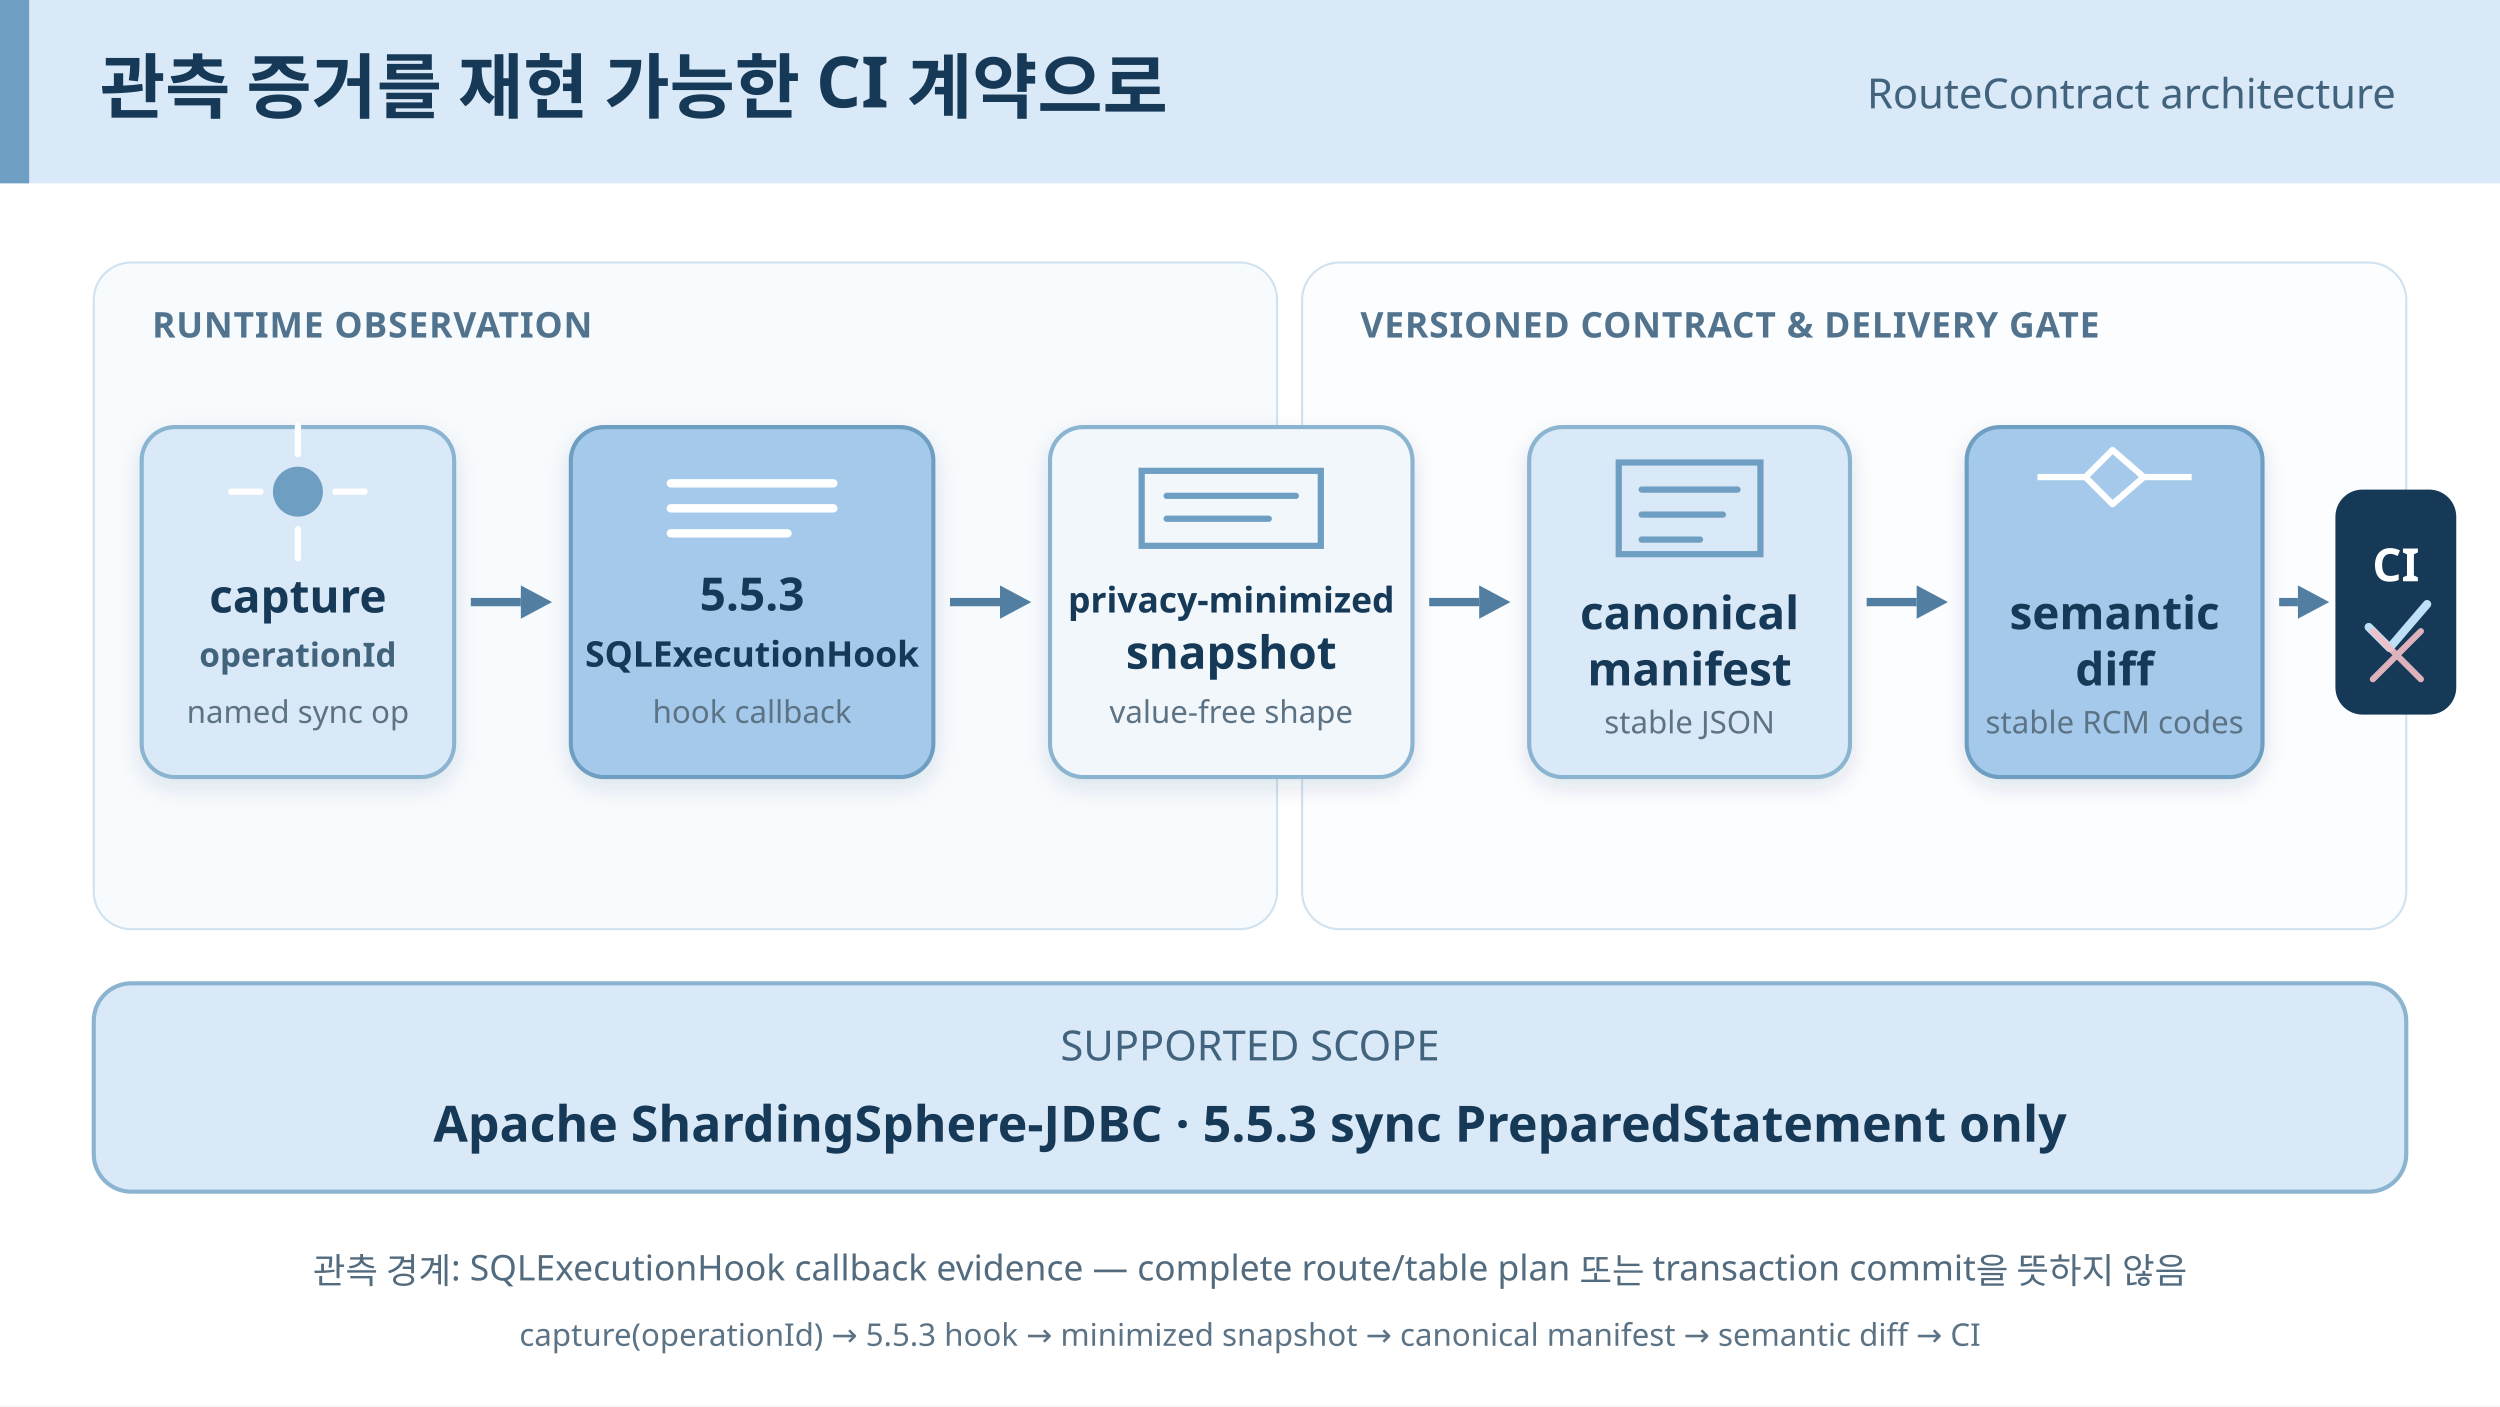
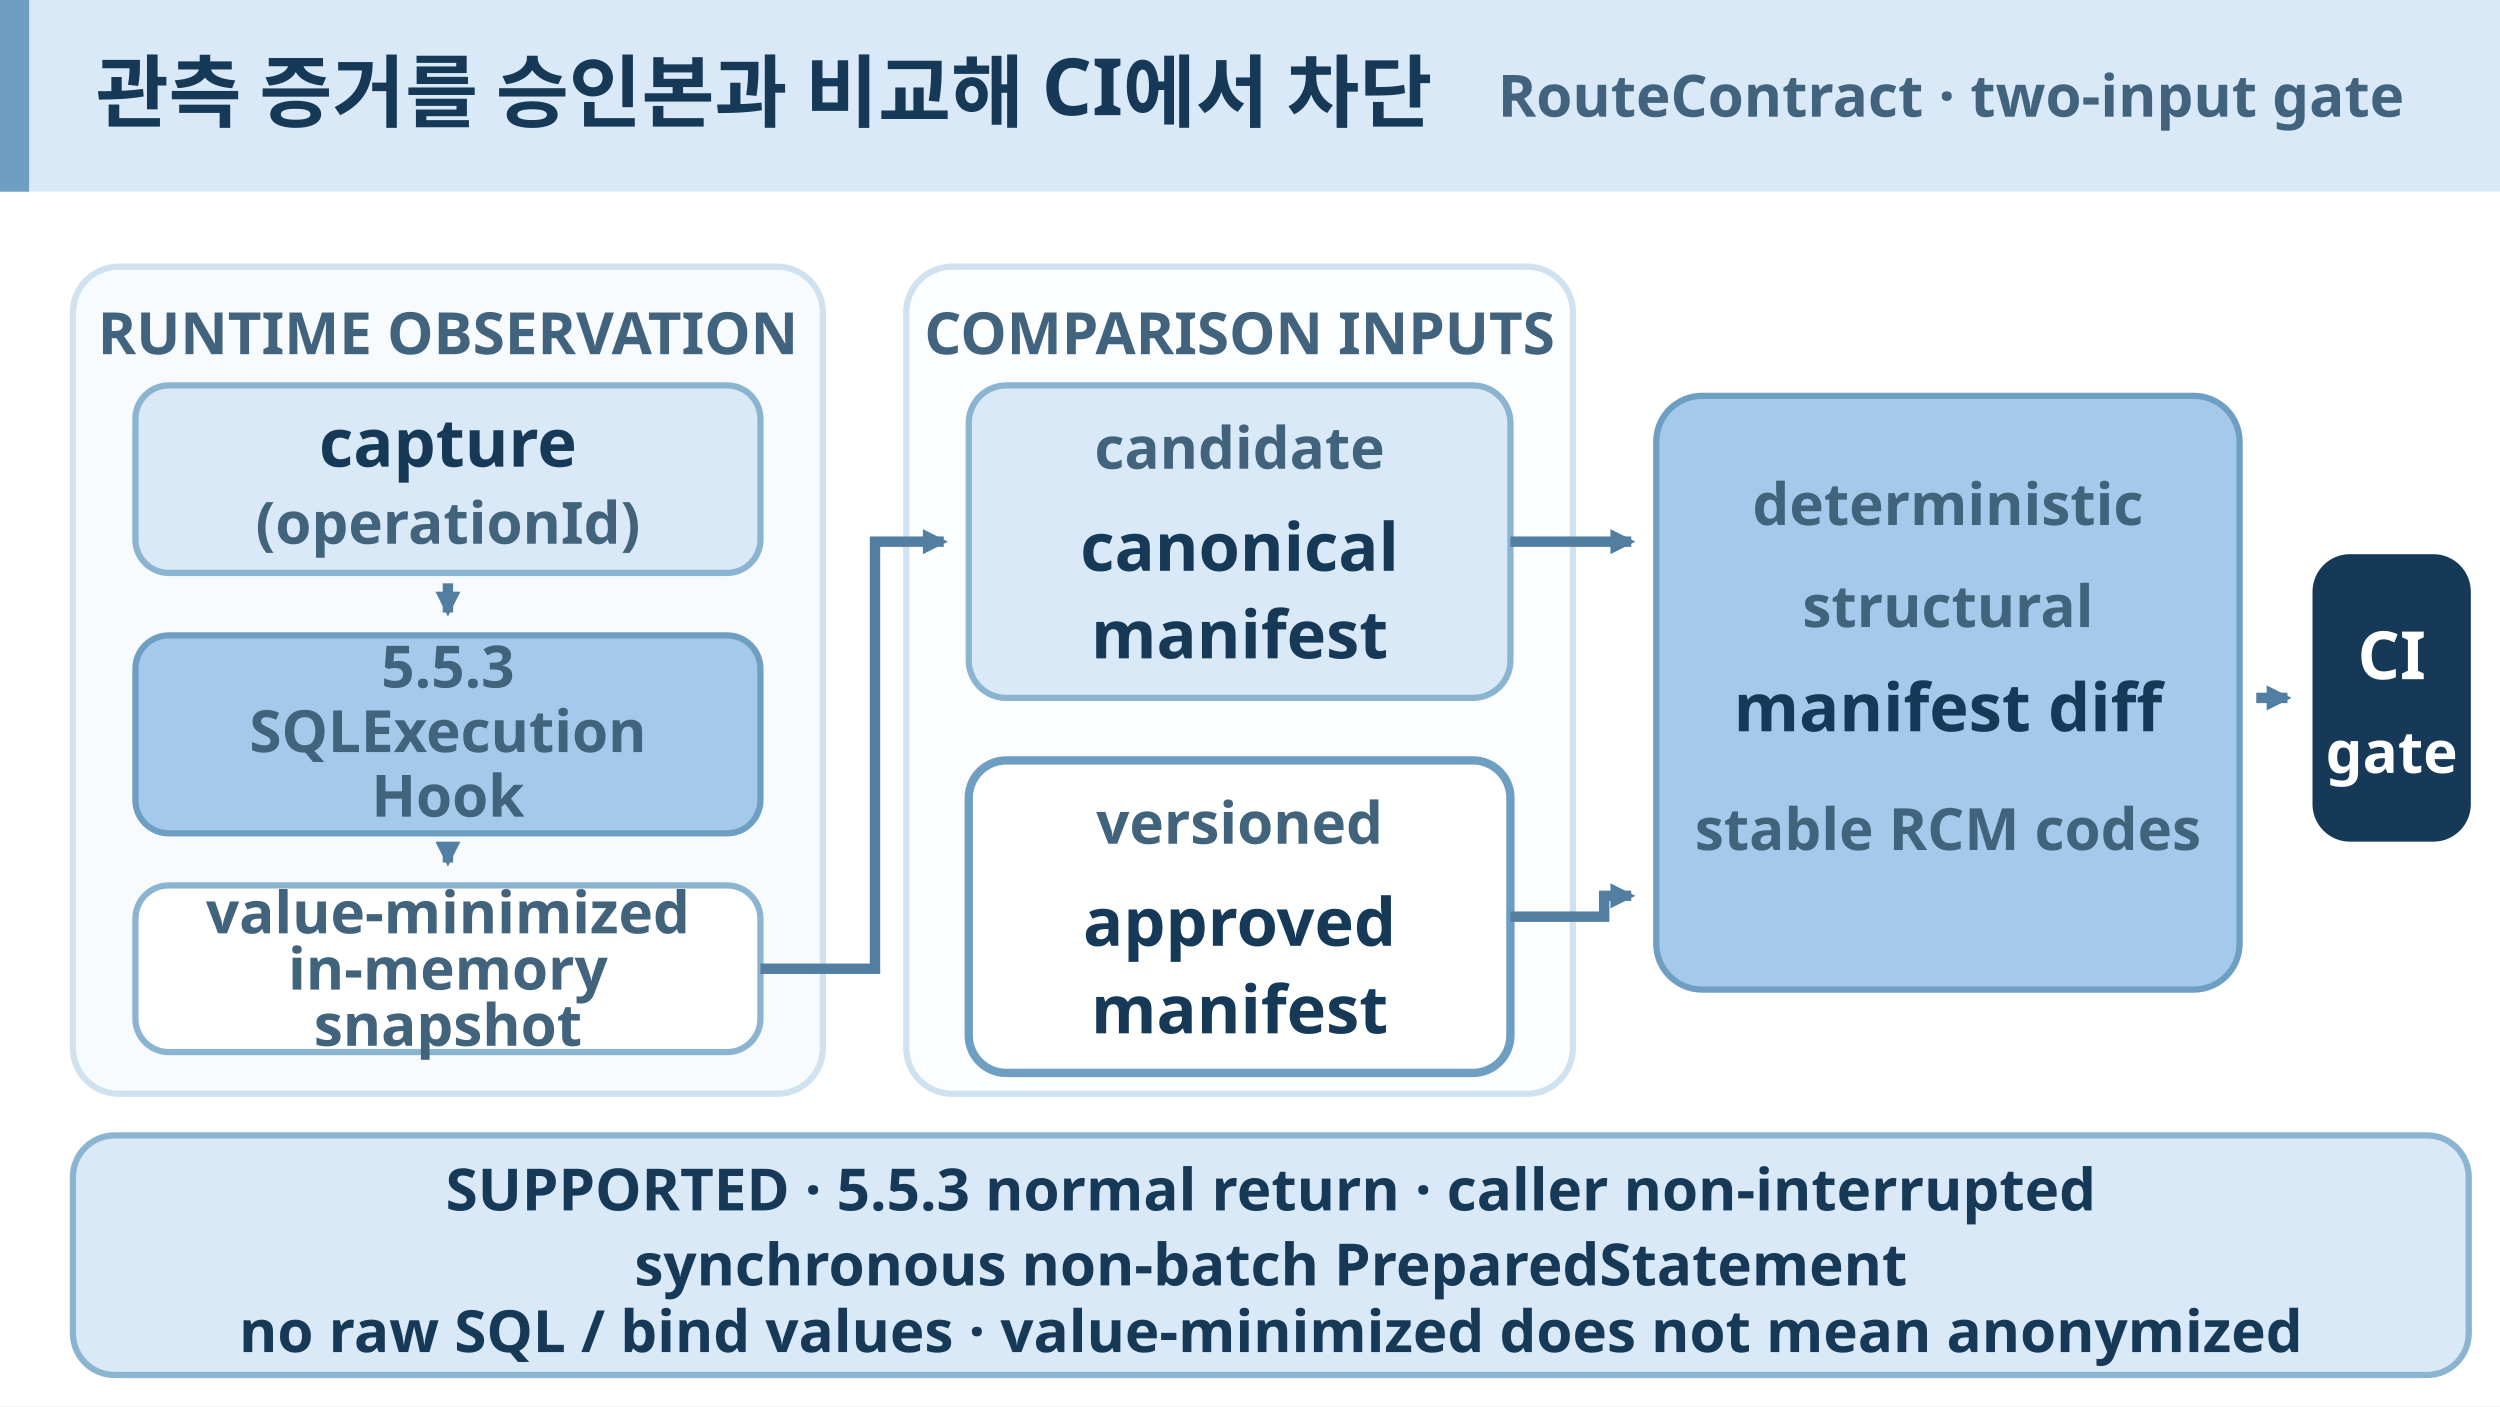
<svg xmlns="http://www.w3.org/2000/svg" width="1200" height="675" viewBox="0 0 1200 675" role="img" aria-labelledby="title desc">
  <defs>
    <style>
      .font { font-family: "Malgun Gothic", "Apple SD Gothic Neo", "Noto Sans KR", sans-serif; }
-       .title { font-size: 34px; font-weight: 700; fill: #153957; }
-       .subtitle { font-size: 20px; font-weight: 500; fill: #41637d; }
-       .zone { font-size: 17px; font-weight: 700; fill: #52738d; letter-spacing: 0.4px; }
-       .box-title { font-size: 22px; font-weight: 800; fill: #153957; }
-       .long-title { font-size: 17px; font-weight: 800; fill: #153957; }
-       .ci-title { font-size: 22px; font-weight: 800; fill: #ffffff; }
-       .box-sub { font-size: 16px; font-weight: 600; fill: #42637c; }
-       .small { font-size: 15px; font-weight: 500; fill: #5c7385; }
-       .scope { font-size: 24px; font-weight: 800; fill: #153957; }
-       .boundary { font-size: 17px; font-weight: 500; fill: #526b7e; }
+       .title { font-size: 38px; font-weight: 800; fill: #153957; }
+       .subtitle { font-size: 28px; font-weight: 700; fill: #41637d; }
+       .zone { font-size: 28px; font-weight: 800; fill: #41637d; }
+       .key { font-size: 32px; font-weight: 800; fill: #153957; }
+       .support { font-size: 28px; font-weight: 650; fill: #42637c; }
+       .inverse-key { font-size: 32px; font-weight: 800; fill: #ffffff; }
+       .inverse-support { font-size: 28px; font-weight: 700; fill: #ffffff; }
+       .scope { font-size: 28px; font-weight: 750; fill: #153957; }
    </style>
-     <filter id="shadow" x="-10%" y="-10%" width="120%" height="130%">
-       <feDropShadow dx="0" dy="4" stdDeviation="5" flood-color="#153957" flood-opacity="0.12" />
-     </filter>
+     <marker id="arrow" markerWidth="12" markerHeight="12" refX="10" refY="6" orient="auto" markerUnits="userSpaceOnUse">
+       <path d="M0,0 L12,6 L0,12 Z" fill="#527fa1" />
+     </marker>
  </defs>
  <rect width="1200" height="675" fill="#ffffff" />
-   <rect x="0" y="0" width="1200" height="88" fill="#DAE9F7" />
-   <rect x="0" y="0" width="14" height="88" fill="#6e9fc2" />
-   <text class="font title" x="48" y="54">관측 증거를 재현 가능한 CI 계약으로</text>
-   <text class="font subtitle" x="1150" y="52" text-anchor="end">RouteContract architecture</text>
-   <rect x="45" y="126" width="568" height="320" rx="18" fill="#f7fbfe" stroke="#d0e2ef" />
-   <rect x="625" y="126" width="530" height="320" rx="18" fill="#fbfdff" stroke="#d0e2ef" />
-   <text class="font zone" x="73" y="162">RUNTIME OBSERVATION</text>
-   <text class="font zone" x="653" y="162">VERSIONED CONTRACT &amp; DELIVERY GATE</text>
-   <g filter="url(#shadow)">
-     <rect x="68" y="205" width="150" height="168" rx="16" fill="#DAE9F7" stroke="#8bb4d1" stroke-width="2" />
-   </g>
-   <circle cx="143" cy="236" r="12" fill="#6e9fc2" />
-   <path d="M143 218 V204 M143 268 V254 M125 236 H111 M175 236 H161" stroke="#ffffff" stroke-width="3" stroke-linecap="round" />
-   <text class="font box-title" x="143" y="294" text-anchor="middle">capture</text>
-   <text class="font box-sub" x="143" y="320" text-anchor="middle">operationId</text>
-   <text class="font small" x="143" y="347" text-anchor="middle">named sync op</text>
-   <line x1="226" y1="289" x2="250" y2="289" stroke="#527fa1" stroke-width="4" />
-   <path d="M250 281 L265 289 L250 297 Z" fill="#527fa1" />
-   <g filter="url(#shadow)">
-     <rect x="274" y="205" width="174" height="168" rx="16" fill="#A5C9EB" stroke="#6e9fc2" stroke-width="2" />
-   </g>
-   <path d="M322 232 H400 M322 244 H400 M322 256 H378" stroke="#ffffff" stroke-width="4" stroke-linecap="round" />
-   <text class="font box-title" x="361" y="293" text-anchor="middle">5.5.3</text>
-   <text class="font long-title" x="361" y="320" text-anchor="middle">SQLExecutionHook</text>
-   <text class="font small" x="361" y="347" text-anchor="middle">hook callback</text>
-   <line x1="456" y1="289" x2="480" y2="289" stroke="#527fa1" stroke-width="4" />
-   <path d="M480 281 L495 289 L480 297 Z" fill="#527fa1" />
-   <g filter="url(#shadow)">
-     <rect x="504" y="205" width="174" height="168" rx="16" fill="#f2f7fb" stroke="#8bb4d1" stroke-width="2" />
-   </g>
-   <path d="M548 226 H634 V262 H548 Z M560 238 H622 M560 249 H609" fill="none" stroke="#6e9fc2" stroke-width="3" stroke-linecap="round" />
-   <text class="font long-title" x="591" y="294" text-anchor="middle">privacy-minimized</text>
-   <text class="font box-title" x="591" y="321" text-anchor="middle">snapshot</text>
-   <text class="font small" x="591" y="347" text-anchor="middle">value-free shape</text>
-   <line x1="686" y1="289" x2="710" y2="289" stroke="#527fa1" stroke-width="4" />
-   <path d="M710 281 L725 289 L710 297 Z" fill="#527fa1" />
-   <g filter="url(#shadow)">
-     <rect x="734" y="205" width="154" height="168" rx="16" fill="#DAE9F7" stroke="#8bb4d1" stroke-width="2" />
-   </g>
-   <path d="M777 222 H845 V266 H777 Z M788 235 H834 M788 247 H827 M788 259 H816" fill="none" stroke="#6e9fc2" stroke-width="3" stroke-linecap="round" />
-   <text class="font box-title" x="811" y="302" text-anchor="middle">canonical</text>
-   <text class="font box-title" x="811" y="329" text-anchor="middle">manifest</text>
-   <text class="font small" x="811" y="352" text-anchor="middle">stable JSON</text>
-   <line x1="896" y1="289" x2="920" y2="289" stroke="#527fa1" stroke-width="4" />
-   <path d="M920 281 L935 289 L920 297 Z" fill="#527fa1" />
-   <g filter="url(#shadow)">
-     <rect x="944" y="205" width="142" height="168" rx="16" fill="#A5C9EB" stroke="#6e9fc2" stroke-width="2" />
-   </g>
-   <path d="M978 229 H1001 M1029 229 H1052 M1001 229 L1014 216 L1029 229 L1014 242 Z" fill="none" stroke="#ffffff" stroke-width="3" stroke-linejoin="round" />
-   <text class="font box-title" x="1015" y="302" text-anchor="middle">semantic</text>
-   <text class="font box-title" x="1015" y="329" text-anchor="middle">diff</text>
-   <text class="font small" x="1015" y="352" text-anchor="middle">stable RCM codes</text>
-   <line x1="1094" y1="289" x2="1103" y2="289" stroke="#527fa1" stroke-width="4" />
-   <path d="M1103 281 L1118 289 L1103 297 Z" fill="#527fa1" />
-   <rect x="1121" y="235" width="58" height="108" rx="13" fill="#153957" />
-   <text class="font ci-title" x="1150" y="279" text-anchor="middle">CI</text>
-   <path d="M1137 301 L1147 311 L1165 290" fill="none" stroke="#bfe0f7" stroke-width="4" stroke-linecap="round" stroke-linejoin="round" />
-   <path d="M1139 326 L1162 303 M1162 326 L1139 303" fill="none" stroke="#f2bfc6" stroke-width="3" stroke-linecap="round" opacity="0.9" />
-   <rect x="45" y="472" width="1110" height="100" rx="18" fill="#DAE9F7" stroke="#8bb4d1" stroke-width="2" />
-   <text class="font subtitle" x="600" y="509" text-anchor="middle">SUPPORTED SCOPE</text>
-   <text class="font scope" x="600" y="548" text-anchor="middle">Apache ShardingSphere-JDBC · 5.5.3 sync PreparedStatement only</text>
-   <text class="font boundary" x="600" y="616" text-anchor="middle">관측 경계: SQLExecutionHook callback evidence — complete route/table plan 또는 transaction commit을 뜻하지 않음</text>
-   <text class="font small" x="600" y="646" text-anchor="middle">capture(operationId) → 5.5.3 hook → minimized snapshot → canonical manifest → semantic diff → CI</text>
+   <rect x="0" y="0" width="1200" height="92" fill="#DAE9F7" />
+   <rect x="0" y="0" width="14" height="92" fill="#6e9fc2" />
+   <text class="font title" x="46" y="58">관측 증거를 승인본과 비교해 CI에서 차단</text>
+   <text class="font subtitle" x="1154" y="56" text-anchor="end">RouteContract · two-input gate</text>
+   <rect x="35" y="128" width="360" height="397" rx="22" fill="#f7fbfe" stroke="#d0e2ef" stroke-width="3" />
+   <text class="font zone" x="215" y="170" text-anchor="middle">RUNTIME OBSERVATION</text>
+   <rect x="65" y="185" width="300" height="90" rx="16" fill="#DAE9F7" stroke="#8bb4d1" stroke-width="3" />
+   <text class="font key" x="215" y="224" text-anchor="middle">capture</text>
+   <text class="font support" x="215" y="261" text-anchor="middle">(operationId)</text>
+   <line x1="215" y1="280" x2="215" y2="294" stroke="#527fa1" stroke-width="5" marker-end="url(#arrow)" />
+   <rect x="65" y="305" width="300" height="95" rx="16" fill="#A5C9EB" stroke="#6e9fc2" stroke-width="3" />
+   <text class="font support" x="215" y="330" text-anchor="middle">5.5.3</text>
+   <text class="font support" x="215" y="361" text-anchor="middle">SQLExecution</text>
+   <text class="font support" x="215" y="392" text-anchor="middle">Hook</text>
+   <line x1="215" y1="405" x2="215" y2="414" stroke="#527fa1" stroke-width="5" marker-end="url(#arrow)" />
+   <rect x="65" y="425" width="300" height="80" rx="16" fill="#ffffff" stroke="#8bb4d1" stroke-width="3" />
+   <text class="font support" x="215" y="448" text-anchor="middle">value-minimized</text>
+   <text class="font support" x="215" y="475" text-anchor="middle">in-memory</text>
+   <text class="font support" x="215" y="502" text-anchor="middle">snapshot</text>
+   <rect x="435" y="128" width="320" height="397" rx="22" fill="#fbfdff" stroke="#d0e2ef" stroke-width="3" />
+   <text class="font zone" x="595" y="170" text-anchor="middle">COMPARISON INPUTS</text>
+   <rect x="465" y="185" width="260" height="150" rx="18" fill="#DAE9F7" stroke="#8bb4d1" stroke-width="3" />
+   <text class="font support" x="595" y="225" text-anchor="middle">candidate</text>
+   <text class="font key" x="595" y="274" text-anchor="middle">canonical</text>
+   <text class="font key" x="595" y="316" text-anchor="middle">manifest</text>
+   <rect x="465" y="365" width="260" height="150" rx="18" fill="#ffffff" stroke="#6e9fc2" stroke-width="4" />
+   <text class="font support" x="595" y="405" text-anchor="middle">versioned</text>
+   <text class="font key" x="595" y="454" text-anchor="middle">approved</text>
+   <text class="font key" x="595" y="496" text-anchor="middle">manifest</text>
+   <path d="M365 465 H420 V260 H453" fill="none" stroke="#527fa1" stroke-width="5" marker-end="url(#arrow)" />
+   <rect x="795" y="190" width="280" height="285" rx="22" fill="#A5C9EB" stroke="#6e9fc2" stroke-width="3" />
+   <text class="font support" x="935" y="252" text-anchor="middle">deterministic</text>
+   <text class="font support" x="935" y="301" text-anchor="middle">structural</text>
+   <text class="font key" x="935" y="351" text-anchor="middle">manifest diff</text>
+   <text class="font support" x="935" y="408" text-anchor="middle">stable RCM codes</text>
+   <line x1="725" y1="260" x2="783" y2="260" stroke="#527fa1" stroke-width="5" marker-end="url(#arrow)" />
+   <path d="M725 440 H770 V430 H783" fill="none" stroke="#527fa1" stroke-width="5" marker-end="url(#arrow)" />
+   <line x1="1083" y1="335" x2="1098" y2="335" stroke="#527fa1" stroke-width="5" marker-end="url(#arrow)" />
+   <rect x="1110" y="266" width="76" height="138" rx="18" fill="#153957" />
+   <text class="font inverse-key" x="1148" y="326" text-anchor="middle">CI</text>
+   <text class="font inverse-support" x="1148" y="371" text-anchor="middle">gate</text>
+   <rect x="35" y="545" width="1150" height="115" rx="20" fill="#DAE9F7" stroke="#8bb4d1" stroke-width="3" />
+   <text class="font scope" x="610" y="581" text-anchor="middle">SUPPORTED · 5.5.3 normal return · caller non-interrupted</text>
+   <text class="font scope" x="610" y="617" text-anchor="middle">synchronous non-batch PreparedStatement</text>
+   <text class="font scope" x="610" y="649" text-anchor="middle">no raw SQL / bind values · value-minimized does not mean anonymized</text>
</svg>
